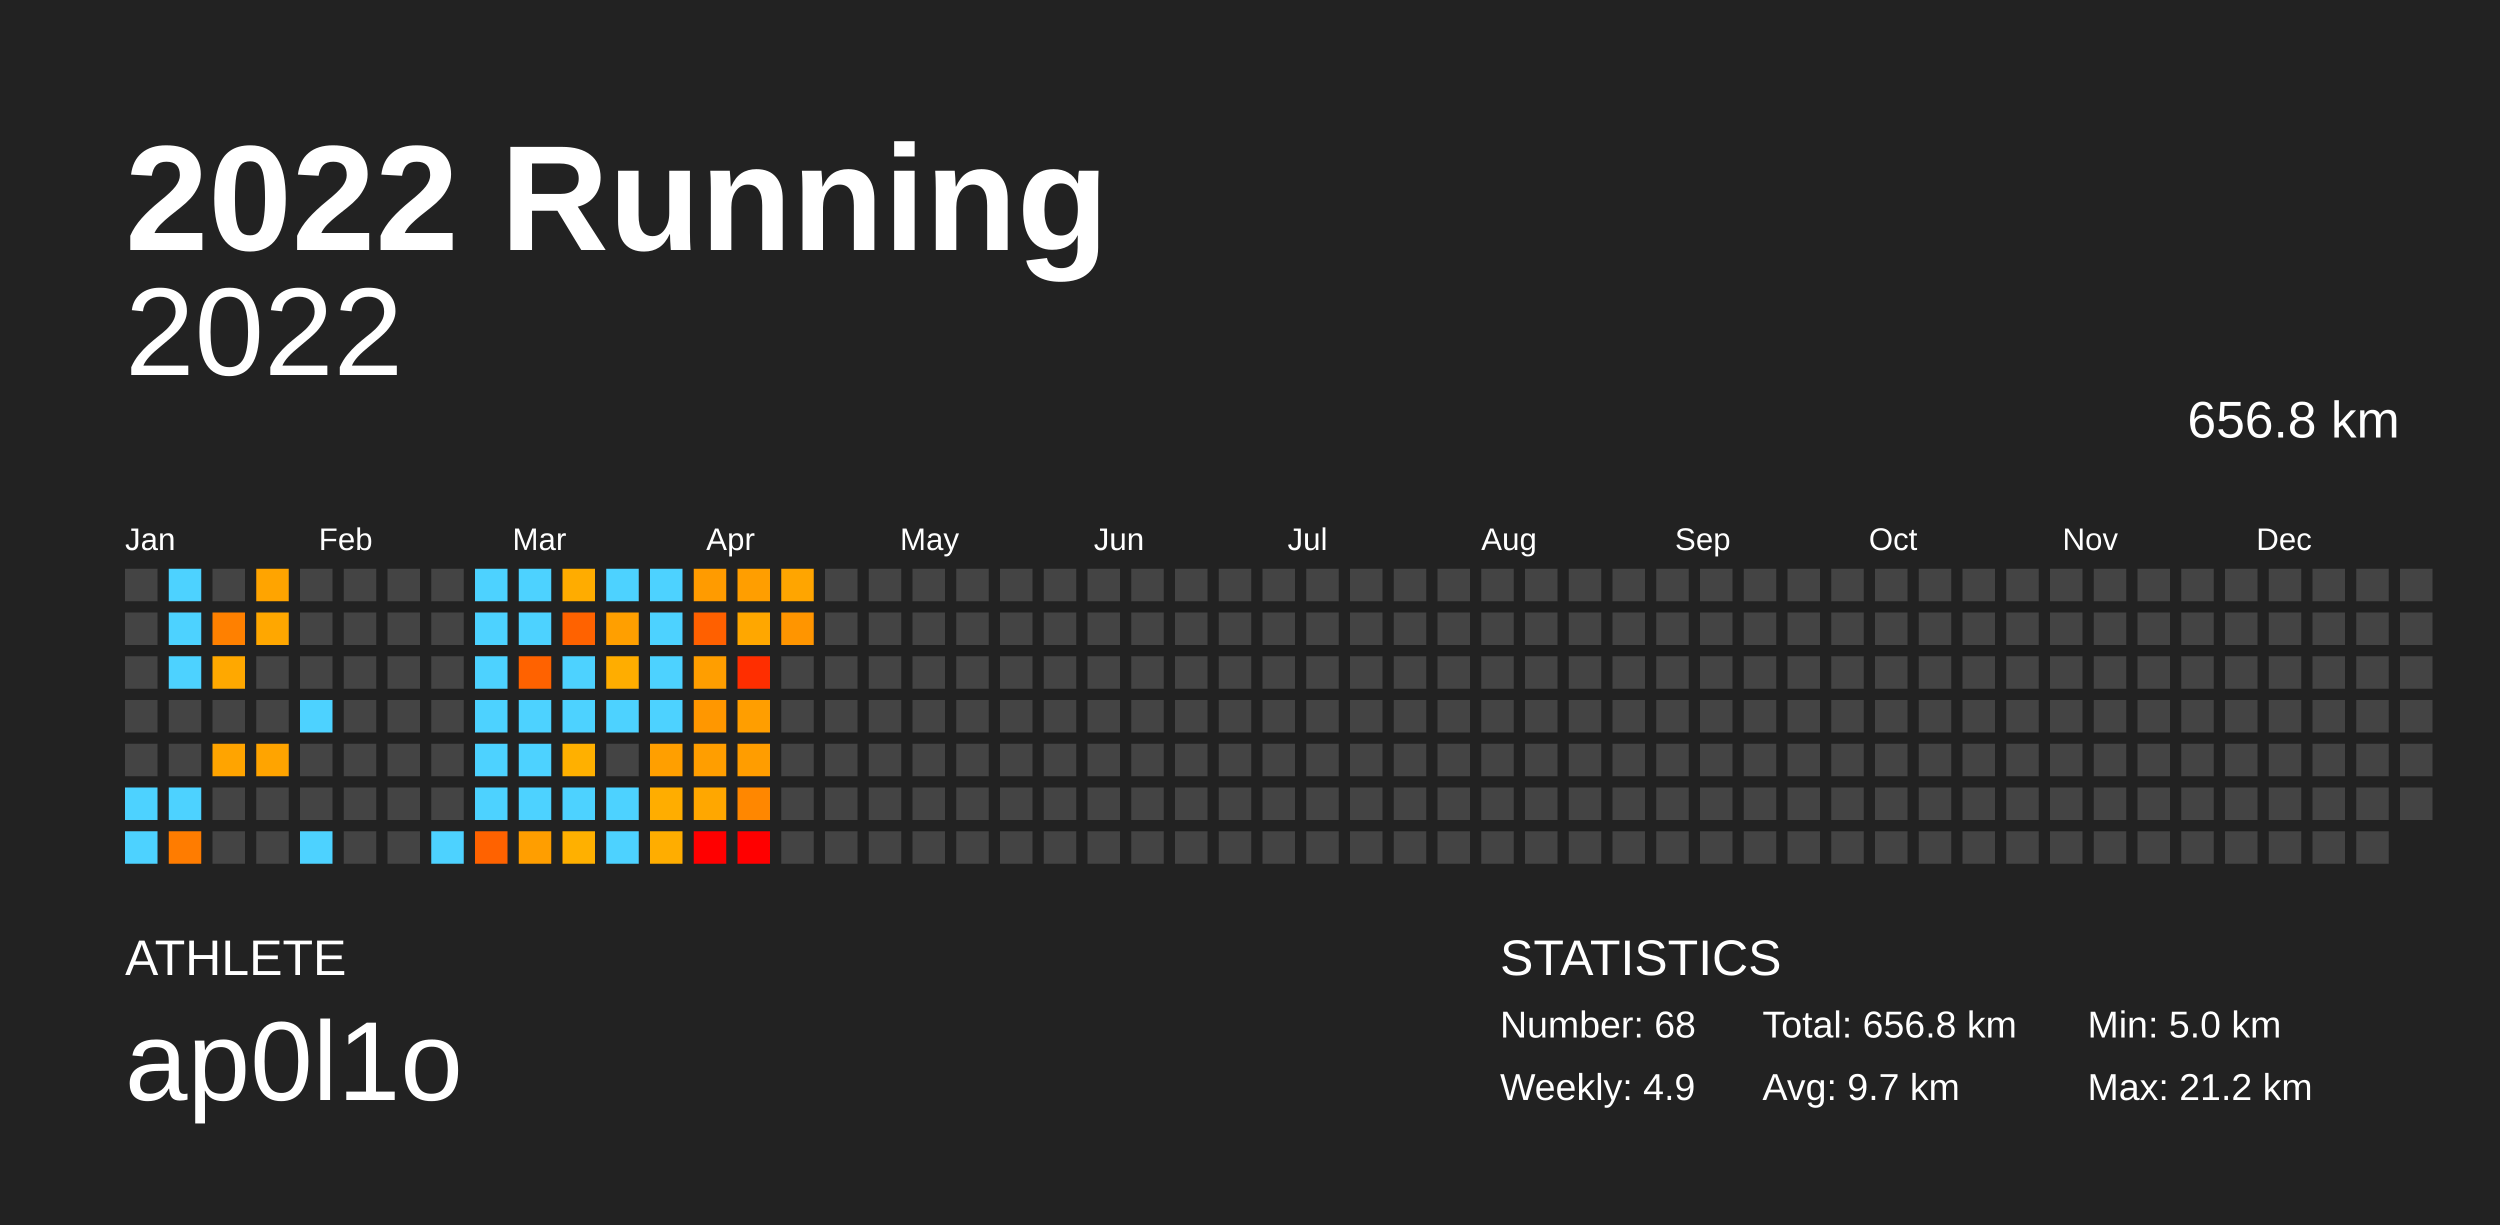
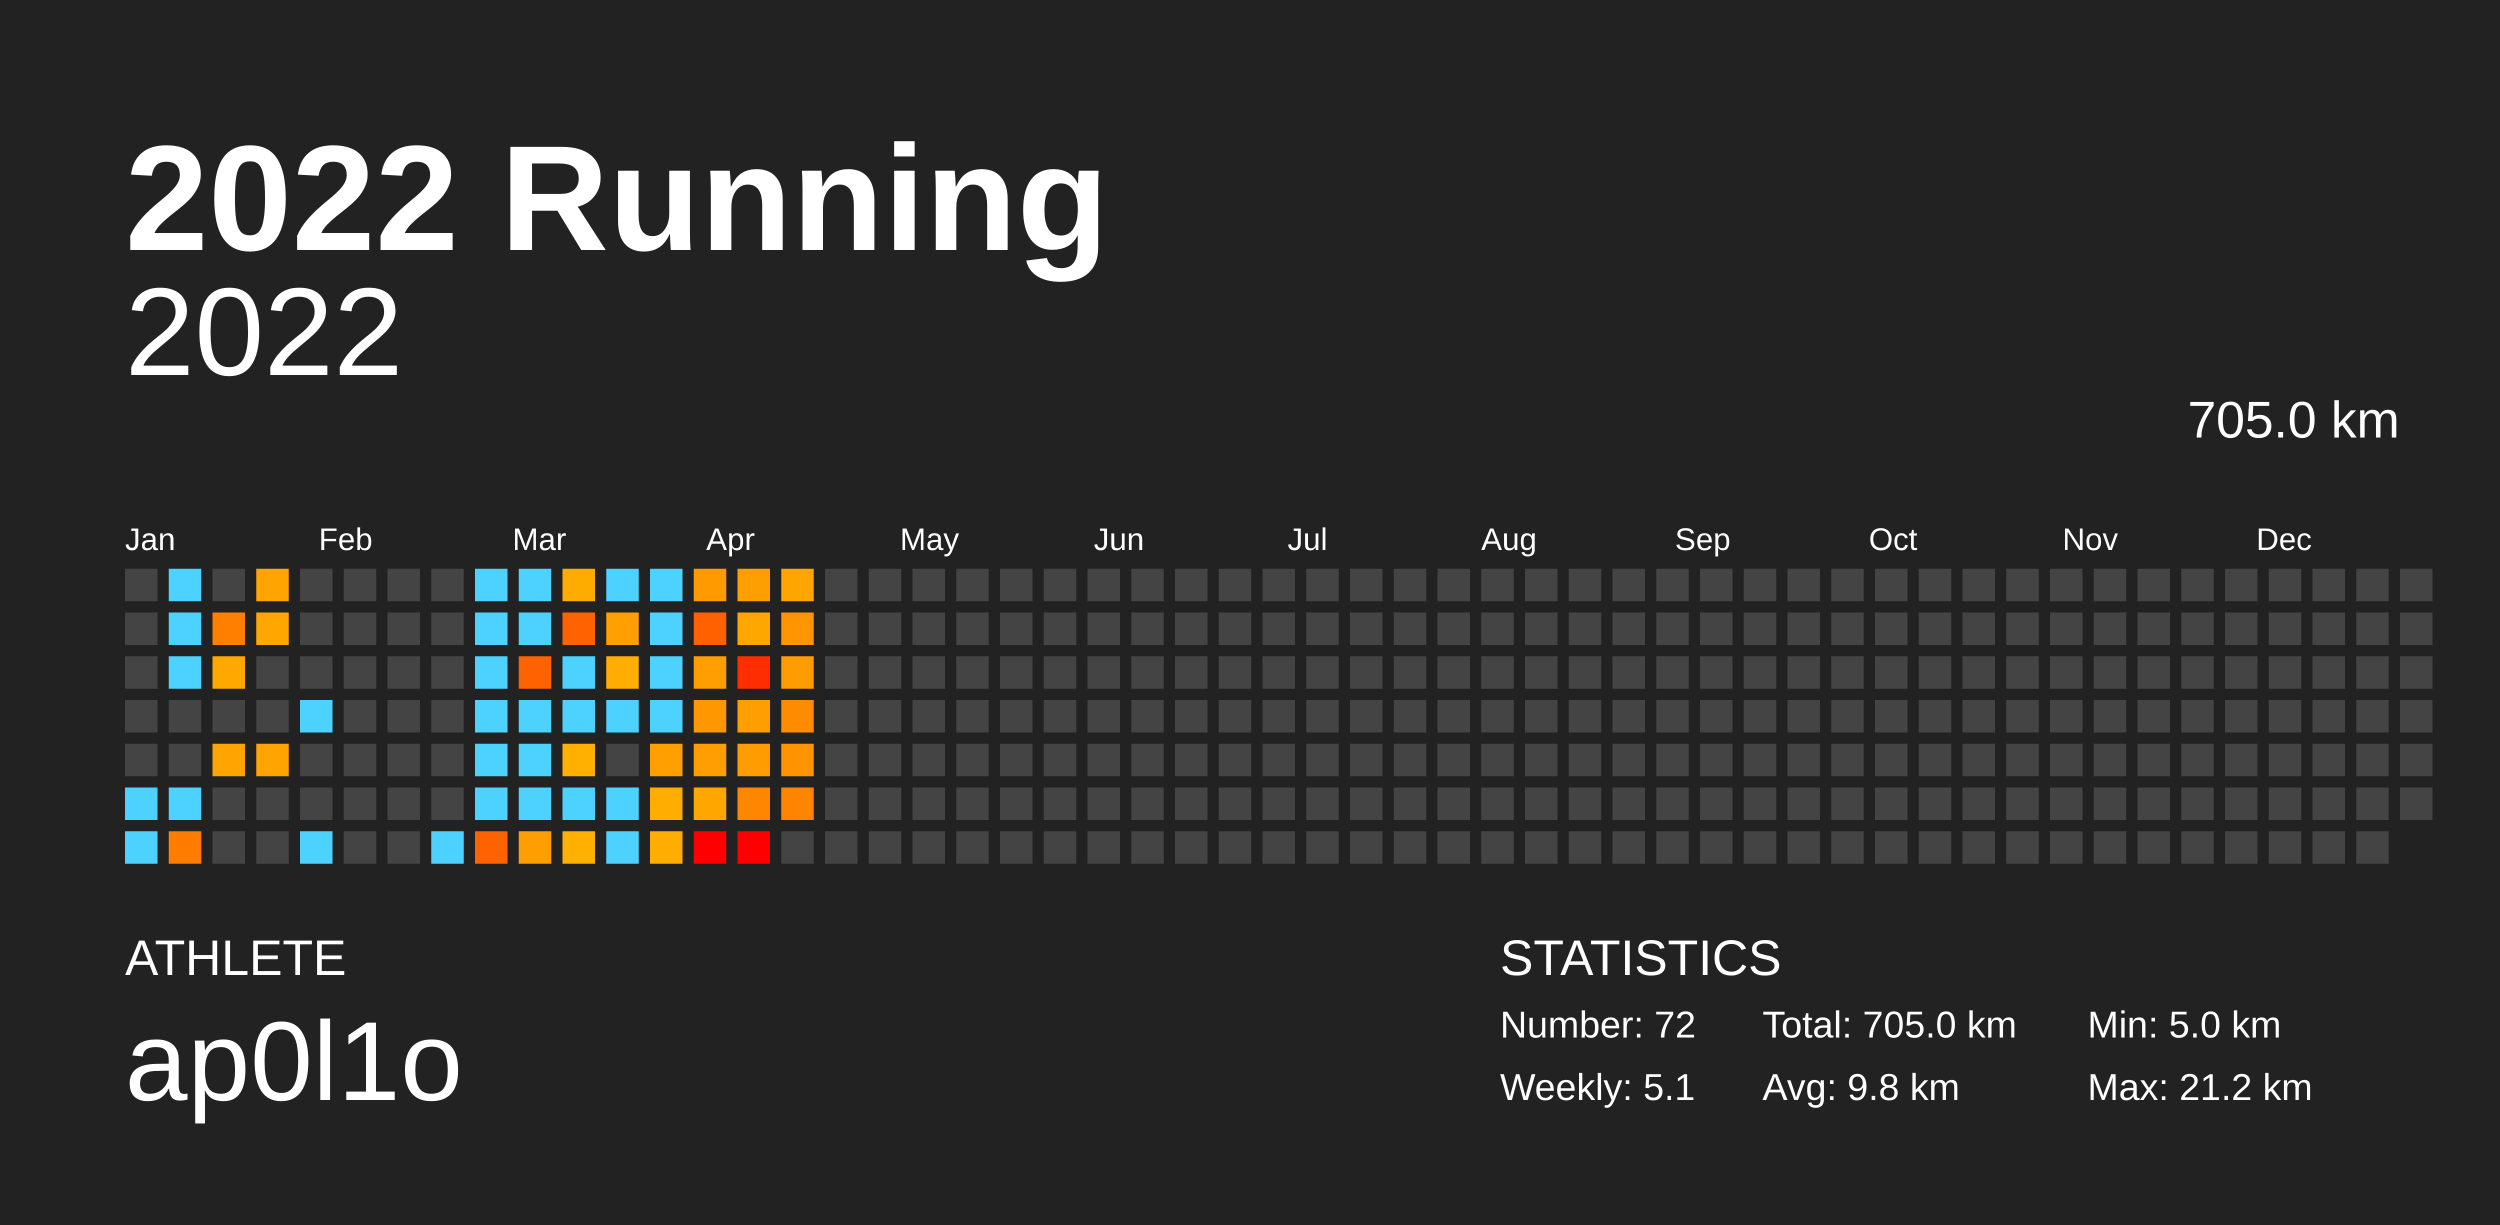
<svg xmlns="http://www.w3.org/2000/svg" baseProfile="full" height="98mm" version="1.1" viewBox="0,0,200,98" width="200mm">
  <defs />
  <rect fill="#222222" height="98" width="200" x="0" y="0" />
  <text fill="#FFFFFF" style="font-size:12px; font-family:Arial; font-weight:bold;" x="10" y="20">2022 Running</text>
  <text fill="#FFFFFF" style="font-size:4px; font-family:Arial" x="10" y="78">ATHLETE</text>
  <text fill="#FFFFFF" style="font-size:9px; font-family:Arial" x="10" y="88">ap0l1o</text>
  <text fill="#FFFFFF" style="font-size:4px; font-family:Arial" x="120" y="78">STATISTICS</text>
-   <text fill="#FFFFFF" style="font-size:3px; font-family:Arial" x="120" y="83">Number: 68</text>
-   <text fill="#FFFFFF" style="font-size:3px; font-family:Arial" x="120" y="88">Weekly: 4.9</text>
-   <text fill="#FFFFFF" style="font-size:3px; font-family:Arial" x="141" y="83">Total: 656.8 km</text>
-   <text fill="#FFFFFF" style="font-size:3px; font-family:Arial" x="141" y="88">Avg: 9.7 km</text>
+   <text fill="#FFFFFF" style="font-size:3px; font-family:Arial" x="120" y="83">Number: 72</text>
+   <text fill="#FFFFFF" style="font-size:3px; font-family:Arial" x="120" y="88">Weekly: 5.1</text>
+   <text fill="#FFFFFF" style="font-size:3px; font-family:Arial" x="141" y="83">Total: 705.0 km</text>
+   <text fill="#FFFFFF" style="font-size:3px; font-family:Arial" x="141" y="88">Avg: 9.8 km</text>
  <text fill="#FFFFFF" style="font-size:3px; font-family:Arial" x="167" y="83">Min: 5.0 km</text>
  <text fill="#FFFFFF" style="font-size:3px; font-family:Arial" x="167" y="88">Max: 21.2 km</text>
  <text alignment-baseline="hanging" fill="#FFFFFF" style="font-size:10.0px; font-family:Arial;" x="10" y="30">2022</text>
-   <text alignment-baseline="hanging" fill="#FFFFFF" style="font-size:4.125px; font-family:Arial;" x="175" y="35">656.8 km</text>
+   <text alignment-baseline="hanging" fill="#FFFFFF" style="font-size:4.125px; font-family:Arial;" x="175" y="35">705.0 km</text>
  <text fill="#FFFFFF" style="font-size:2.5px; font-family:Arial" x="10.0" y="44">Jan</text>
  <text fill="#FFFFFF" style="font-size:2.5px; font-family:Arial" x="25.5" y="44">Feb</text>
  <text fill="#FFFFFF" style="font-size:2.5px; font-family:Arial" x="41.0" y="44">Mar</text>
  <text fill="#FFFFFF" style="font-size:2.5px; font-family:Arial" x="56.5" y="44">Apr</text>
  <text fill="#FFFFFF" style="font-size:2.5px; font-family:Arial" x="72.0" y="44">May</text>
  <text fill="#FFFFFF" style="font-size:2.5px; font-family:Arial" x="87.5" y="44">Jun</text>
  <text fill="#FFFFFF" style="font-size:2.5px; font-family:Arial" x="103.0" y="44">Jul</text>
  <text fill="#FFFFFF" style="font-size:2.5px; font-family:Arial" x="118.5" y="44">Aug</text>
  <text fill="#FFFFFF" style="font-size:2.5px; font-family:Arial" x="134.0" y="44">Sep</text>
  <text fill="#FFFFFF" style="font-size:2.5px; font-family:Arial" x="149.5" y="44">Oct</text>
  <text fill="#FFFFFF" style="font-size:2.5px; font-family:Arial" x="165.0" y="44">Nov</text>
  <text fill="#FFFFFF" style="font-size:2.5px; font-family:Arial" x="180.5" y="44">Dec</text>
  <rect fill="#444444" height="2.6" width="2.6" x="10.0" y="45.5" />
  <rect fill="#444444" height="2.6" width="2.6" x="10.0" y="49.0" />
  <rect fill="#444444" height="2.6" width="2.6" x="10.0" y="52.5" />
  <rect fill="#444444" height="2.6" width="2.6" x="10.0" y="56.0" />
  <rect fill="#444444" height="2.6" width="2.6" x="10.0" y="59.5" />
  <rect fill="#4dd2ff" height="2.6" width="2.6" x="10.0" y="63.0" />
  <rect fill="#4dd2ff" height="2.6" width="2.6" x="10.0" y="66.5" />
  <rect fill="#4dd2ff" height="2.6" width="2.6" x="13.5" y="45.5" />
  <rect fill="#4dd2ff" height="2.6" width="2.6" x="13.5" y="49.0" />
  <rect fill="#4dd2ff" height="2.6" width="2.6" x="13.5" y="52.5" />
  <rect fill="#444444" height="2.6" width="2.6" x="13.5" y="56.0" />
  <rect fill="#444444" height="2.6" width="2.6" x="13.5" y="59.5" />
  <rect fill="#4dd2ff" height="2.6" width="2.6" x="13.5" y="63.0" />
  <rect fill="#ff7c00" height="2.6" width="2.6" x="13.5" y="66.5" />
  <rect fill="#444444" height="2.6" width="2.6" x="17.0" y="45.5" />
  <rect fill="#ff8000" height="2.6" width="2.6" x="17.0" y="49.0" />
  <rect fill="#ffa800" height="2.6" width="2.6" x="17.0" y="52.5" />
  <rect fill="#444444" height="2.6" width="2.6" x="17.0" y="56.0" />
  <rect fill="#ffa400" height="2.6" width="2.6" x="17.0" y="59.5" />
  <rect fill="#444444" height="2.6" width="2.6" x="17.0" y="63.0" />
  <rect fill="#444444" height="2.6" width="2.6" x="17.0" y="66.5" />
  <rect fill="#ffa400" height="2.6" width="2.6" x="20.5" y="45.5" />
  <rect fill="#ffa700" height="2.6" width="2.6" x="20.5" y="49.0" />
  <rect fill="#444444" height="2.6" width="2.6" x="20.5" y="52.5" />
  <rect fill="#444444" height="2.6" width="2.6" x="20.5" y="56.0" />
  <rect fill="#ffa400" height="2.6" width="2.6" x="20.5" y="59.5" />
  <rect fill="#444444" height="2.6" width="2.6" x="20.5" y="63.0" />
  <rect fill="#444444" height="2.6" width="2.6" x="20.5" y="66.5" />
  <rect fill="#444444" height="2.6" width="2.6" x="24.0" y="45.5" />
  <rect fill="#444444" height="2.6" width="2.6" x="24.0" y="49.0" />
  <rect fill="#444444" height="2.6" width="2.6" x="24.0" y="52.5" />
  <rect fill="#4dd2ff" height="2.6" width="2.6" x="24.0" y="56.0" />
  <rect fill="#444444" height="2.6" width="2.6" x="24.0" y="59.5" />
  <rect fill="#444444" height="2.6" width="2.6" x="24.0" y="63.0" />
  <rect fill="#4dd2ff" height="2.6" width="2.6" x="24.0" y="66.5" />
  <rect fill="#444444" height="2.6" width="2.6" x="27.5" y="45.5" />
  <rect fill="#444444" height="2.6" width="2.6" x="27.5" y="49.0" />
  <rect fill="#444444" height="2.6" width="2.6" x="27.5" y="52.5" />
  <rect fill="#444444" height="2.6" width="2.6" x="27.5" y="56.0" />
  <rect fill="#444444" height="2.6" width="2.6" x="27.5" y="59.5" />
  <rect fill="#444444" height="2.6" width="2.6" x="27.5" y="63.0" />
  <rect fill="#444444" height="2.6" width="2.6" x="27.5" y="66.5" />
  <rect fill="#444444" height="2.6" width="2.6" x="31.0" y="45.5" />
  <rect fill="#444444" height="2.6" width="2.6" x="31.0" y="49.0" />
  <rect fill="#444444" height="2.6" width="2.6" x="31.0" y="52.5" />
  <rect fill="#444444" height="2.6" width="2.6" x="31.0" y="56.0" />
  <rect fill="#444444" height="2.6" width="2.6" x="31.0" y="59.5" />
  <rect fill="#444444" height="2.6" width="2.6" x="31.0" y="63.0" />
  <rect fill="#444444" height="2.6" width="2.6" x="31.0" y="66.5" />
  <rect fill="#444444" height="2.6" width="2.6" x="34.5" y="45.5" />
  <rect fill="#444444" height="2.6" width="2.6" x="34.5" y="49.0" />
  <rect fill="#444444" height="2.6" width="2.6" x="34.5" y="52.5" />
  <rect fill="#444444" height="2.6" width="2.6" x="34.5" y="56.0" />
  <rect fill="#444444" height="2.6" width="2.6" x="34.5" y="59.5" />
  <rect fill="#444444" height="2.6" width="2.6" x="34.5" y="63.0" />
  <rect fill="#4dd2ff" height="2.6" width="2.6" x="34.5" y="66.5" />
  <rect fill="#4dd2ff" height="2.6" width="2.6" x="38.0" y="45.5" />
  <rect fill="#4dd2ff" height="2.6" width="2.6" x="38.0" y="49.0" />
  <rect fill="#4dd2ff" height="2.6" width="2.6" x="38.0" y="52.5" />
  <rect fill="#4dd2ff" height="2.6" width="2.6" x="38.0" y="56.0" />
  <rect fill="#4dd2ff" height="2.6" width="2.6" x="38.0" y="59.5" />
  <rect fill="#4dd2ff" height="2.6" width="2.6" x="38.0" y="63.0" />
  <rect fill="#ff6200" height="2.6" width="2.6" x="38.0" y="66.5" />
  <rect fill="#4dd2ff" height="2.6" width="2.6" x="41.5" y="45.5" />
  <rect fill="#4dd2ff" height="2.6" width="2.6" x="41.5" y="49.0" />
  <rect fill="#ff6200" height="2.6" width="2.6" x="41.5" y="52.5" />
  <rect fill="#4dd2ff" height="2.6" width="2.6" x="41.5" y="56.0" />
  <rect fill="#4dd2ff" height="2.6" width="2.6" x="41.5" y="59.5" />
  <rect fill="#4dd2ff" height="2.6" width="2.6" x="41.5" y="63.0" />
  <rect fill="#ff9e00" height="2.6" width="2.6" x="41.5" y="66.5" />
  <rect fill="#ffac00" height="2.6" width="2.6" x="45.0" y="45.5" />
  <rect fill="#ff6200" height="2.6" width="2.6" x="45.0" y="49.0" />
  <rect fill="#4dd2ff" height="2.6" width="2.6" x="45.0" y="52.5" />
  <rect fill="#4dd2ff" height="2.6" width="2.6" x="45.0" y="56.0" />
  <rect fill="#ffb000" height="2.6" width="2.6" x="45.0" y="59.5" />
  <rect fill="#4dd2ff" height="2.6" width="2.6" x="45.0" y="63.0" />
  <rect fill="#ffb000" height="2.6" width="2.6" x="45.0" y="66.5" />
  <rect fill="#4dd2ff" height="2.6" width="2.6" x="48.5" y="45.5" />
  <rect fill="#ff9f00" height="2.6" width="2.6" x="48.5" y="49.0" />
  <rect fill="#ffad00" height="2.6" width="2.6" x="48.5" y="52.5" />
  <rect fill="#4dd2ff" height="2.6" width="2.6" x="48.5" y="56.0" />
  <rect fill="#444444" height="2.6" width="2.6" x="48.5" y="59.5" />
  <rect fill="#4dd2ff" height="2.6" width="2.6" x="48.5" y="63.0" />
  <rect fill="#4dd2ff" height="2.6" width="2.6" x="48.5" y="66.5" />
  <rect fill="#4dd2ff" height="2.6" width="2.6" x="52.0" y="45.5" />
  <rect fill="#4dd2ff" height="2.6" width="2.6" x="52.0" y="49.0" />
  <rect fill="#4dd2ff" height="2.6" width="2.6" x="52.0" y="52.5" />
  <rect fill="#4dd2ff" height="2.6" width="2.6" x="52.0" y="56.0" />
  <rect fill="#ff9f00" height="2.6" width="2.6" x="52.0" y="59.5" />
  <rect fill="#ffad00" height="2.6" width="2.6" x="52.0" y="63.0" />
  <rect fill="#ffad00" height="2.6" width="2.6" x="52.0" y="66.5" />
  <rect fill="#ff9b00" height="2.6" width="2.6" x="55.5" y="45.5" />
  <rect fill="#ff6000" height="2.6" width="2.6" x="55.5" y="49.0" />
  <rect fill="#ff9e00" height="2.6" width="2.6" x="55.5" y="52.5" />
  <rect fill="#ff9700" height="2.6" width="2.6" x="55.5" y="56.0" />
  <rect fill="#ff9e00" height="2.6" width="2.6" x="55.5" y="59.5" />
  <rect fill="#ffa700" height="2.6" width="2.6" x="55.5" y="63.0" />
  <rect fill="red" height="2.6" width="2.6" x="55.5" y="66.5" />
  <rect fill="#ff9e00" height="2.6" width="2.6" x="59.0" y="45.5" />
  <rect fill="#ffa700" height="2.6" width="2.6" x="59.0" y="49.0" />
  <rect fill="#ff2e00" height="2.6" width="2.6" x="59.0" y="52.5" />
  <rect fill="#ff9e00" height="2.6" width="2.6" x="59.0" y="56.0" />
  <rect fill="#ff9d00" height="2.6" width="2.6" x="59.0" y="59.5" />
  <rect fill="#ff8700" height="2.6" width="2.6" x="59.0" y="63.0" />
  <rect fill="red" height="2.6" width="2.6" x="59.0" y="66.5" />
  <rect fill="#ffa500" height="2.6" width="2.6" x="62.5" y="45.5" />
  <rect fill="#ff9500" height="2.6" width="2.6" x="62.5" y="49.0" />
-   <rect fill="#444444" height="2.6" width="2.6" x="62.5" y="52.5" />
-   <rect fill="#444444" height="2.6" width="2.6" x="62.5" y="56.0" />
-   <rect fill="#444444" height="2.6" width="2.6" x="62.5" y="59.5" />
-   <rect fill="#444444" height="2.6" width="2.6" x="62.5" y="63.0" />
+   <rect fill="#ff9d00" height="2.6" width="2.6" x="62.5" y="52.5" />
+   <rect fill="#ff8b00" height="2.6" width="2.6" x="62.5" y="56.0" />
+   <rect fill="#ff9400" height="2.6" width="2.6" x="62.5" y="59.5" />
+   <rect fill="#ff8500" height="2.6" width="2.6" x="62.5" y="63.0" />
  <rect fill="#444444" height="2.6" width="2.6" x="62.5" y="66.5" />
  <rect fill="#444444" height="2.6" width="2.6" x="66.0" y="45.5" />
  <rect fill="#444444" height="2.6" width="2.6" x="66.0" y="49.0" />
  <rect fill="#444444" height="2.6" width="2.6" x="66.0" y="52.5" />
  <rect fill="#444444" height="2.6" width="2.6" x="66.0" y="56.0" />
  <rect fill="#444444" height="2.6" width="2.6" x="66.0" y="59.5" />
  <rect fill="#444444" height="2.6" width="2.6" x="66.0" y="63.0" />
  <rect fill="#444444" height="2.6" width="2.6" x="66.0" y="66.5" />
  <rect fill="#444444" height="2.6" width="2.6" x="69.5" y="45.5" />
  <rect fill="#444444" height="2.6" width="2.6" x="69.5" y="49.0" />
  <rect fill="#444444" height="2.6" width="2.6" x="69.5" y="52.5" />
  <rect fill="#444444" height="2.6" width="2.6" x="69.5" y="56.0" />
  <rect fill="#444444" height="2.6" width="2.6" x="69.5" y="59.5" />
  <rect fill="#444444" height="2.6" width="2.6" x="69.5" y="63.0" />
  <rect fill="#444444" height="2.6" width="2.6" x="69.5" y="66.5" />
  <rect fill="#444444" height="2.6" width="2.6" x="73.0" y="45.5" />
  <rect fill="#444444" height="2.6" width="2.6" x="73.0" y="49.0" />
  <rect fill="#444444" height="2.6" width="2.6" x="73.0" y="52.5" />
  <rect fill="#444444" height="2.6" width="2.6" x="73.0" y="56.0" />
  <rect fill="#444444" height="2.6" width="2.6" x="73.0" y="59.5" />
  <rect fill="#444444" height="2.6" width="2.6" x="73.0" y="63.0" />
  <rect fill="#444444" height="2.6" width="2.6" x="73.0" y="66.5" />
  <rect fill="#444444" height="2.6" width="2.6" x="76.5" y="45.5" />
  <rect fill="#444444" height="2.6" width="2.6" x="76.5" y="49.0" />
  <rect fill="#444444" height="2.6" width="2.6" x="76.5" y="52.5" />
  <rect fill="#444444" height="2.6" width="2.6" x="76.5" y="56.0" />
  <rect fill="#444444" height="2.6" width="2.6" x="76.5" y="59.5" />
  <rect fill="#444444" height="2.6" width="2.6" x="76.5" y="63.0" />
  <rect fill="#444444" height="2.6" width="2.6" x="76.5" y="66.5" />
  <rect fill="#444444" height="2.6" width="2.6" x="80.0" y="45.5" />
  <rect fill="#444444" height="2.6" width="2.6" x="80.0" y="49.0" />
  <rect fill="#444444" height="2.6" width="2.6" x="80.0" y="52.5" />
  <rect fill="#444444" height="2.6" width="2.6" x="80.0" y="56.0" />
  <rect fill="#444444" height="2.6" width="2.6" x="80.0" y="59.5" />
  <rect fill="#444444" height="2.6" width="2.6" x="80.0" y="63.0" />
  <rect fill="#444444" height="2.6" width="2.6" x="80.0" y="66.5" />
  <rect fill="#444444" height="2.6" width="2.6" x="83.5" y="45.5" />
  <rect fill="#444444" height="2.6" width="2.6" x="83.5" y="49.0" />
  <rect fill="#444444" height="2.6" width="2.6" x="83.5" y="52.5" />
  <rect fill="#444444" height="2.6" width="2.6" x="83.5" y="56.0" />
  <rect fill="#444444" height="2.6" width="2.6" x="83.5" y="59.5" />
  <rect fill="#444444" height="2.6" width="2.6" x="83.5" y="63.0" />
  <rect fill="#444444" height="2.6" width="2.6" x="83.5" y="66.5" />
  <rect fill="#444444" height="2.6" width="2.6" x="87.0" y="45.5" />
  <rect fill="#444444" height="2.6" width="2.6" x="87.0" y="49.0" />
  <rect fill="#444444" height="2.6" width="2.6" x="87.0" y="52.5" />
  <rect fill="#444444" height="2.6" width="2.6" x="87.0" y="56.0" />
  <rect fill="#444444" height="2.6" width="2.6" x="87.0" y="59.5" />
  <rect fill="#444444" height="2.6" width="2.6" x="87.0" y="63.0" />
  <rect fill="#444444" height="2.6" width="2.6" x="87.0" y="66.5" />
  <rect fill="#444444" height="2.6" width="2.6" x="90.5" y="45.5" />
  <rect fill="#444444" height="2.6" width="2.6" x="90.5" y="49.0" />
  <rect fill="#444444" height="2.6" width="2.6" x="90.5" y="52.5" />
  <rect fill="#444444" height="2.6" width="2.6" x="90.5" y="56.0" />
  <rect fill="#444444" height="2.6" width="2.6" x="90.5" y="59.5" />
  <rect fill="#444444" height="2.6" width="2.6" x="90.5" y="63.0" />
  <rect fill="#444444" height="2.6" width="2.6" x="90.5" y="66.5" />
  <rect fill="#444444" height="2.6" width="2.6" x="94.0" y="45.5" />
  <rect fill="#444444" height="2.6" width="2.6" x="94.0" y="49.0" />
  <rect fill="#444444" height="2.6" width="2.6" x="94.0" y="52.5" />
  <rect fill="#444444" height="2.6" width="2.6" x="94.0" y="56.0" />
  <rect fill="#444444" height="2.6" width="2.6" x="94.0" y="59.5" />
  <rect fill="#444444" height="2.6" width="2.6" x="94.0" y="63.0" />
  <rect fill="#444444" height="2.6" width="2.6" x="94.0" y="66.5" />
  <rect fill="#444444" height="2.6" width="2.6" x="97.5" y="45.5" />
  <rect fill="#444444" height="2.6" width="2.6" x="97.5" y="49.0" />
  <rect fill="#444444" height="2.6" width="2.6" x="97.5" y="52.5" />
  <rect fill="#444444" height="2.6" width="2.6" x="97.5" y="56.0" />
  <rect fill="#444444" height="2.6" width="2.6" x="97.5" y="59.5" />
  <rect fill="#444444" height="2.6" width="2.6" x="97.5" y="63.0" />
  <rect fill="#444444" height="2.6" width="2.6" x="97.5" y="66.5" />
  <rect fill="#444444" height="2.6" width="2.6" x="101.0" y="45.5" />
  <rect fill="#444444" height="2.6" width="2.6" x="101.0" y="49.0" />
  <rect fill="#444444" height="2.6" width="2.6" x="101.0" y="52.5" />
  <rect fill="#444444" height="2.6" width="2.6" x="101.0" y="56.0" />
  <rect fill="#444444" height="2.6" width="2.6" x="101.0" y="59.5" />
  <rect fill="#444444" height="2.6" width="2.6" x="101.0" y="63.0" />
  <rect fill="#444444" height="2.6" width="2.6" x="101.0" y="66.5" />
  <rect fill="#444444" height="2.6" width="2.6" x="104.5" y="45.5" />
  <rect fill="#444444" height="2.6" width="2.6" x="104.5" y="49.0" />
  <rect fill="#444444" height="2.6" width="2.6" x="104.5" y="52.5" />
  <rect fill="#444444" height="2.6" width="2.6" x="104.5" y="56.0" />
  <rect fill="#444444" height="2.6" width="2.6" x="104.5" y="59.5" />
  <rect fill="#444444" height="2.6" width="2.6" x="104.5" y="63.0" />
  <rect fill="#444444" height="2.6" width="2.6" x="104.5" y="66.5" />
  <rect fill="#444444" height="2.6" width="2.6" x="108.0" y="45.5" />
  <rect fill="#444444" height="2.6" width="2.6" x="108.0" y="49.0" />
  <rect fill="#444444" height="2.6" width="2.6" x="108.0" y="52.5" />
  <rect fill="#444444" height="2.6" width="2.6" x="108.0" y="56.0" />
  <rect fill="#444444" height="2.6" width="2.6" x="108.0" y="59.5" />
  <rect fill="#444444" height="2.6" width="2.6" x="108.0" y="63.0" />
  <rect fill="#444444" height="2.6" width="2.6" x="108.0" y="66.5" />
  <rect fill="#444444" height="2.6" width="2.6" x="111.5" y="45.5" />
  <rect fill="#444444" height="2.6" width="2.6" x="111.5" y="49.0" />
  <rect fill="#444444" height="2.6" width="2.6" x="111.5" y="52.5" />
  <rect fill="#444444" height="2.6" width="2.6" x="111.5" y="56.0" />
  <rect fill="#444444" height="2.6" width="2.6" x="111.5" y="59.5" />
  <rect fill="#444444" height="2.6" width="2.6" x="111.5" y="63.0" />
  <rect fill="#444444" height="2.6" width="2.6" x="111.5" y="66.5" />
  <rect fill="#444444" height="2.6" width="2.6" x="115.0" y="45.5" />
  <rect fill="#444444" height="2.6" width="2.6" x="115.0" y="49.0" />
  <rect fill="#444444" height="2.6" width="2.6" x="115.0" y="52.5" />
  <rect fill="#444444" height="2.6" width="2.6" x="115.0" y="56.0" />
  <rect fill="#444444" height="2.6" width="2.6" x="115.0" y="59.5" />
  <rect fill="#444444" height="2.6" width="2.6" x="115.0" y="63.0" />
  <rect fill="#444444" height="2.6" width="2.6" x="115.0" y="66.5" />
  <rect fill="#444444" height="2.6" width="2.6" x="118.5" y="45.5" />
  <rect fill="#444444" height="2.6" width="2.6" x="118.5" y="49.0" />
  <rect fill="#444444" height="2.6" width="2.6" x="118.5" y="52.5" />
  <rect fill="#444444" height="2.6" width="2.6" x="118.5" y="56.0" />
  <rect fill="#444444" height="2.6" width="2.6" x="118.5" y="59.5" />
  <rect fill="#444444" height="2.6" width="2.6" x="118.5" y="63.0" />
  <rect fill="#444444" height="2.6" width="2.6" x="118.5" y="66.5" />
  <rect fill="#444444" height="2.6" width="2.6" x="122.0" y="45.5" />
  <rect fill="#444444" height="2.6" width="2.6" x="122.0" y="49.0" />
  <rect fill="#444444" height="2.6" width="2.6" x="122.0" y="52.5" />
  <rect fill="#444444" height="2.6" width="2.6" x="122.0" y="56.0" />
  <rect fill="#444444" height="2.6" width="2.6" x="122.0" y="59.5" />
  <rect fill="#444444" height="2.6" width="2.6" x="122.0" y="63.0" />
  <rect fill="#444444" height="2.6" width="2.6" x="122.0" y="66.5" />
  <rect fill="#444444" height="2.6" width="2.6" x="125.5" y="45.5" />
  <rect fill="#444444" height="2.6" width="2.6" x="125.5" y="49.0" />
  <rect fill="#444444" height="2.6" width="2.6" x="125.5" y="52.5" />
  <rect fill="#444444" height="2.6" width="2.6" x="125.5" y="56.0" />
  <rect fill="#444444" height="2.6" width="2.6" x="125.5" y="59.5" />
  <rect fill="#444444" height="2.6" width="2.6" x="125.5" y="63.0" />
  <rect fill="#444444" height="2.6" width="2.6" x="125.5" y="66.5" />
  <rect fill="#444444" height="2.6" width="2.6" x="129.0" y="45.5" />
  <rect fill="#444444" height="2.6" width="2.6" x="129.0" y="49.0" />
  <rect fill="#444444" height="2.6" width="2.6" x="129.0" y="52.5" />
  <rect fill="#444444" height="2.6" width="2.6" x="129.0" y="56.0" />
  <rect fill="#444444" height="2.6" width="2.6" x="129.0" y="59.5" />
  <rect fill="#444444" height="2.6" width="2.6" x="129.0" y="63.0" />
  <rect fill="#444444" height="2.6" width="2.6" x="129.0" y="66.5" />
  <rect fill="#444444" height="2.6" width="2.6" x="132.5" y="45.5" />
  <rect fill="#444444" height="2.6" width="2.6" x="132.5" y="49.0" />
  <rect fill="#444444" height="2.6" width="2.6" x="132.5" y="52.5" />
  <rect fill="#444444" height="2.6" width="2.6" x="132.5" y="56.0" />
  <rect fill="#444444" height="2.6" width="2.6" x="132.5" y="59.5" />
  <rect fill="#444444" height="2.6" width="2.6" x="132.5" y="63.0" />
  <rect fill="#444444" height="2.6" width="2.6" x="132.5" y="66.5" />
  <rect fill="#444444" height="2.6" width="2.6" x="136.0" y="45.5" />
  <rect fill="#444444" height="2.6" width="2.6" x="136.0" y="49.0" />
  <rect fill="#444444" height="2.6" width="2.6" x="136.0" y="52.5" />
  <rect fill="#444444" height="2.6" width="2.6" x="136.0" y="56.0" />
  <rect fill="#444444" height="2.6" width="2.6" x="136.0" y="59.5" />
  <rect fill="#444444" height="2.6" width="2.6" x="136.0" y="63.0" />
  <rect fill="#444444" height="2.6" width="2.6" x="136.0" y="66.5" />
  <rect fill="#444444" height="2.6" width="2.6" x="139.5" y="45.5" />
  <rect fill="#444444" height="2.6" width="2.6" x="139.5" y="49.0" />
  <rect fill="#444444" height="2.6" width="2.6" x="139.5" y="52.5" />
  <rect fill="#444444" height="2.6" width="2.6" x="139.5" y="56.0" />
  <rect fill="#444444" height="2.6" width="2.6" x="139.5" y="59.5" />
  <rect fill="#444444" height="2.6" width="2.6" x="139.5" y="63.0" />
  <rect fill="#444444" height="2.6" width="2.6" x="139.5" y="66.5" />
  <rect fill="#444444" height="2.6" width="2.6" x="143.0" y="45.5" />
  <rect fill="#444444" height="2.6" width="2.6" x="143.0" y="49.0" />
  <rect fill="#444444" height="2.6" width="2.6" x="143.0" y="52.5" />
  <rect fill="#444444" height="2.6" width="2.6" x="143.0" y="56.0" />
  <rect fill="#444444" height="2.6" width="2.6" x="143.0" y="59.5" />
  <rect fill="#444444" height="2.6" width="2.6" x="143.0" y="63.0" />
  <rect fill="#444444" height="2.6" width="2.6" x="143.0" y="66.5" />
  <rect fill="#444444" height="2.6" width="2.6" x="146.5" y="45.5" />
  <rect fill="#444444" height="2.6" width="2.6" x="146.5" y="49.0" />
  <rect fill="#444444" height="2.6" width="2.6" x="146.5" y="52.5" />
  <rect fill="#444444" height="2.6" width="2.6" x="146.5" y="56.0" />
  <rect fill="#444444" height="2.6" width="2.6" x="146.5" y="59.5" />
  <rect fill="#444444" height="2.6" width="2.6" x="146.5" y="63.0" />
  <rect fill="#444444" height="2.6" width="2.6" x="146.5" y="66.5" />
  <rect fill="#444444" height="2.6" width="2.6" x="150.0" y="45.5" />
  <rect fill="#444444" height="2.6" width="2.6" x="150.0" y="49.0" />
  <rect fill="#444444" height="2.6" width="2.6" x="150.0" y="52.5" />
  <rect fill="#444444" height="2.6" width="2.6" x="150.0" y="56.0" />
  <rect fill="#444444" height="2.6" width="2.6" x="150.0" y="59.5" />
  <rect fill="#444444" height="2.6" width="2.6" x="150.0" y="63.0" />
  <rect fill="#444444" height="2.6" width="2.6" x="150.0" y="66.5" />
  <rect fill="#444444" height="2.6" width="2.6" x="153.5" y="45.5" />
  <rect fill="#444444" height="2.6" width="2.6" x="153.5" y="49.0" />
  <rect fill="#444444" height="2.6" width="2.6" x="153.5" y="52.5" />
  <rect fill="#444444" height="2.6" width="2.6" x="153.5" y="56.0" />
  <rect fill="#444444" height="2.6" width="2.6" x="153.5" y="59.5" />
  <rect fill="#444444" height="2.6" width="2.6" x="153.5" y="63.0" />
  <rect fill="#444444" height="2.6" width="2.6" x="153.5" y="66.5" />
  <rect fill="#444444" height="2.6" width="2.6" x="157.0" y="45.5" />
  <rect fill="#444444" height="2.6" width="2.6" x="157.0" y="49.0" />
  <rect fill="#444444" height="2.6" width="2.6" x="157.0" y="52.5" />
  <rect fill="#444444" height="2.6" width="2.6" x="157.0" y="56.0" />
  <rect fill="#444444" height="2.6" width="2.6" x="157.0" y="59.5" />
  <rect fill="#444444" height="2.6" width="2.6" x="157.0" y="63.0" />
  <rect fill="#444444" height="2.6" width="2.6" x="157.0" y="66.5" />
  <rect fill="#444444" height="2.6" width="2.6" x="160.5" y="45.5" />
  <rect fill="#444444" height="2.6" width="2.6" x="160.5" y="49.0" />
  <rect fill="#444444" height="2.6" width="2.6" x="160.5" y="52.5" />
  <rect fill="#444444" height="2.6" width="2.6" x="160.5" y="56.0" />
  <rect fill="#444444" height="2.6" width="2.6" x="160.5" y="59.5" />
  <rect fill="#444444" height="2.6" width="2.6" x="160.5" y="63.0" />
  <rect fill="#444444" height="2.6" width="2.6" x="160.5" y="66.5" />
  <rect fill="#444444" height="2.6" width="2.6" x="164.0" y="45.5" />
  <rect fill="#444444" height="2.6" width="2.6" x="164.0" y="49.0" />
  <rect fill="#444444" height="2.6" width="2.6" x="164.0" y="52.5" />
  <rect fill="#444444" height="2.6" width="2.6" x="164.0" y="56.0" />
  <rect fill="#444444" height="2.6" width="2.6" x="164.0" y="59.5" />
  <rect fill="#444444" height="2.6" width="2.6" x="164.0" y="63.0" />
  <rect fill="#444444" height="2.6" width="2.6" x="164.0" y="66.5" />
  <rect fill="#444444" height="2.6" width="2.6" x="167.5" y="45.5" />
  <rect fill="#444444" height="2.6" width="2.6" x="167.5" y="49.0" />
  <rect fill="#444444" height="2.6" width="2.6" x="167.5" y="52.5" />
  <rect fill="#444444" height="2.6" width="2.6" x="167.5" y="56.0" />
  <rect fill="#444444" height="2.6" width="2.6" x="167.5" y="59.5" />
  <rect fill="#444444" height="2.6" width="2.6" x="167.5" y="63.0" />
  <rect fill="#444444" height="2.6" width="2.6" x="167.5" y="66.5" />
  <rect fill="#444444" height="2.6" width="2.6" x="171.0" y="45.5" />
  <rect fill="#444444" height="2.6" width="2.6" x="171.0" y="49.0" />
  <rect fill="#444444" height="2.6" width="2.6" x="171.0" y="52.5" />
  <rect fill="#444444" height="2.6" width="2.6" x="171.0" y="56.0" />
  <rect fill="#444444" height="2.6" width="2.6" x="171.0" y="59.5" />
  <rect fill="#444444" height="2.6" width="2.6" x="171.0" y="63.0" />
  <rect fill="#444444" height="2.6" width="2.6" x="171.0" y="66.5" />
  <rect fill="#444444" height="2.6" width="2.6" x="174.5" y="45.5" />
  <rect fill="#444444" height="2.6" width="2.6" x="174.5" y="49.0" />
  <rect fill="#444444" height="2.6" width="2.6" x="174.5" y="52.5" />
  <rect fill="#444444" height="2.6" width="2.6" x="174.5" y="56.0" />
  <rect fill="#444444" height="2.6" width="2.6" x="174.5" y="59.5" />
  <rect fill="#444444" height="2.6" width="2.6" x="174.5" y="63.0" />
  <rect fill="#444444" height="2.6" width="2.6" x="174.5" y="66.5" />
  <rect fill="#444444" height="2.6" width="2.6" x="178.0" y="45.5" />
  <rect fill="#444444" height="2.6" width="2.6" x="178.0" y="49.0" />
  <rect fill="#444444" height="2.6" width="2.6" x="178.0" y="52.5" />
  <rect fill="#444444" height="2.6" width="2.6" x="178.0" y="56.0" />
  <rect fill="#444444" height="2.6" width="2.6" x="178.0" y="59.5" />
  <rect fill="#444444" height="2.6" width="2.6" x="178.0" y="63.0" />
  <rect fill="#444444" height="2.6" width="2.6" x="178.0" y="66.5" />
  <rect fill="#444444" height="2.6" width="2.6" x="181.5" y="45.5" />
  <rect fill="#444444" height="2.6" width="2.6" x="181.5" y="49.0" />
  <rect fill="#444444" height="2.6" width="2.6" x="181.5" y="52.5" />
  <rect fill="#444444" height="2.6" width="2.6" x="181.5" y="56.0" />
  <rect fill="#444444" height="2.6" width="2.6" x="181.5" y="59.5" />
  <rect fill="#444444" height="2.6" width="2.6" x="181.5" y="63.0" />
  <rect fill="#444444" height="2.6" width="2.6" x="181.5" y="66.5" />
  <rect fill="#444444" height="2.6" width="2.6" x="185.0" y="45.5" />
  <rect fill="#444444" height="2.6" width="2.6" x="185.0" y="49.0" />
  <rect fill="#444444" height="2.6" width="2.6" x="185.0" y="52.5" />
  <rect fill="#444444" height="2.6" width="2.6" x="185.0" y="56.0" />
  <rect fill="#444444" height="2.6" width="2.6" x="185.0" y="59.5" />
  <rect fill="#444444" height="2.6" width="2.6" x="185.0" y="63.0" />
  <rect fill="#444444" height="2.6" width="2.6" x="185.0" y="66.5" />
  <rect fill="#444444" height="2.6" width="2.6" x="188.5" y="45.5" />
  <rect fill="#444444" height="2.6" width="2.6" x="188.5" y="49.0" />
  <rect fill="#444444" height="2.6" width="2.6" x="188.5" y="52.5" />
  <rect fill="#444444" height="2.6" width="2.6" x="188.5" y="56.0" />
  <rect fill="#444444" height="2.6" width="2.6" x="188.5" y="59.5" />
  <rect fill="#444444" height="2.6" width="2.6" x="188.5" y="63.0" />
  <rect fill="#444444" height="2.6" width="2.6" x="188.5" y="66.5" />
  <rect fill="#444444" height="2.6" width="2.6" x="192.0" y="45.5" />
  <rect fill="#444444" height="2.6" width="2.6" x="192.0" y="49.0" />
  <rect fill="#444444" height="2.6" width="2.6" x="192.0" y="52.5" />
  <rect fill="#444444" height="2.6" width="2.6" x="192.0" y="56.0" />
  <rect fill="#444444" height="2.6" width="2.6" x="192.0" y="59.5" />
  <rect fill="#444444" height="2.6" width="2.6" x="192.0" y="63.0" />
</svg>
